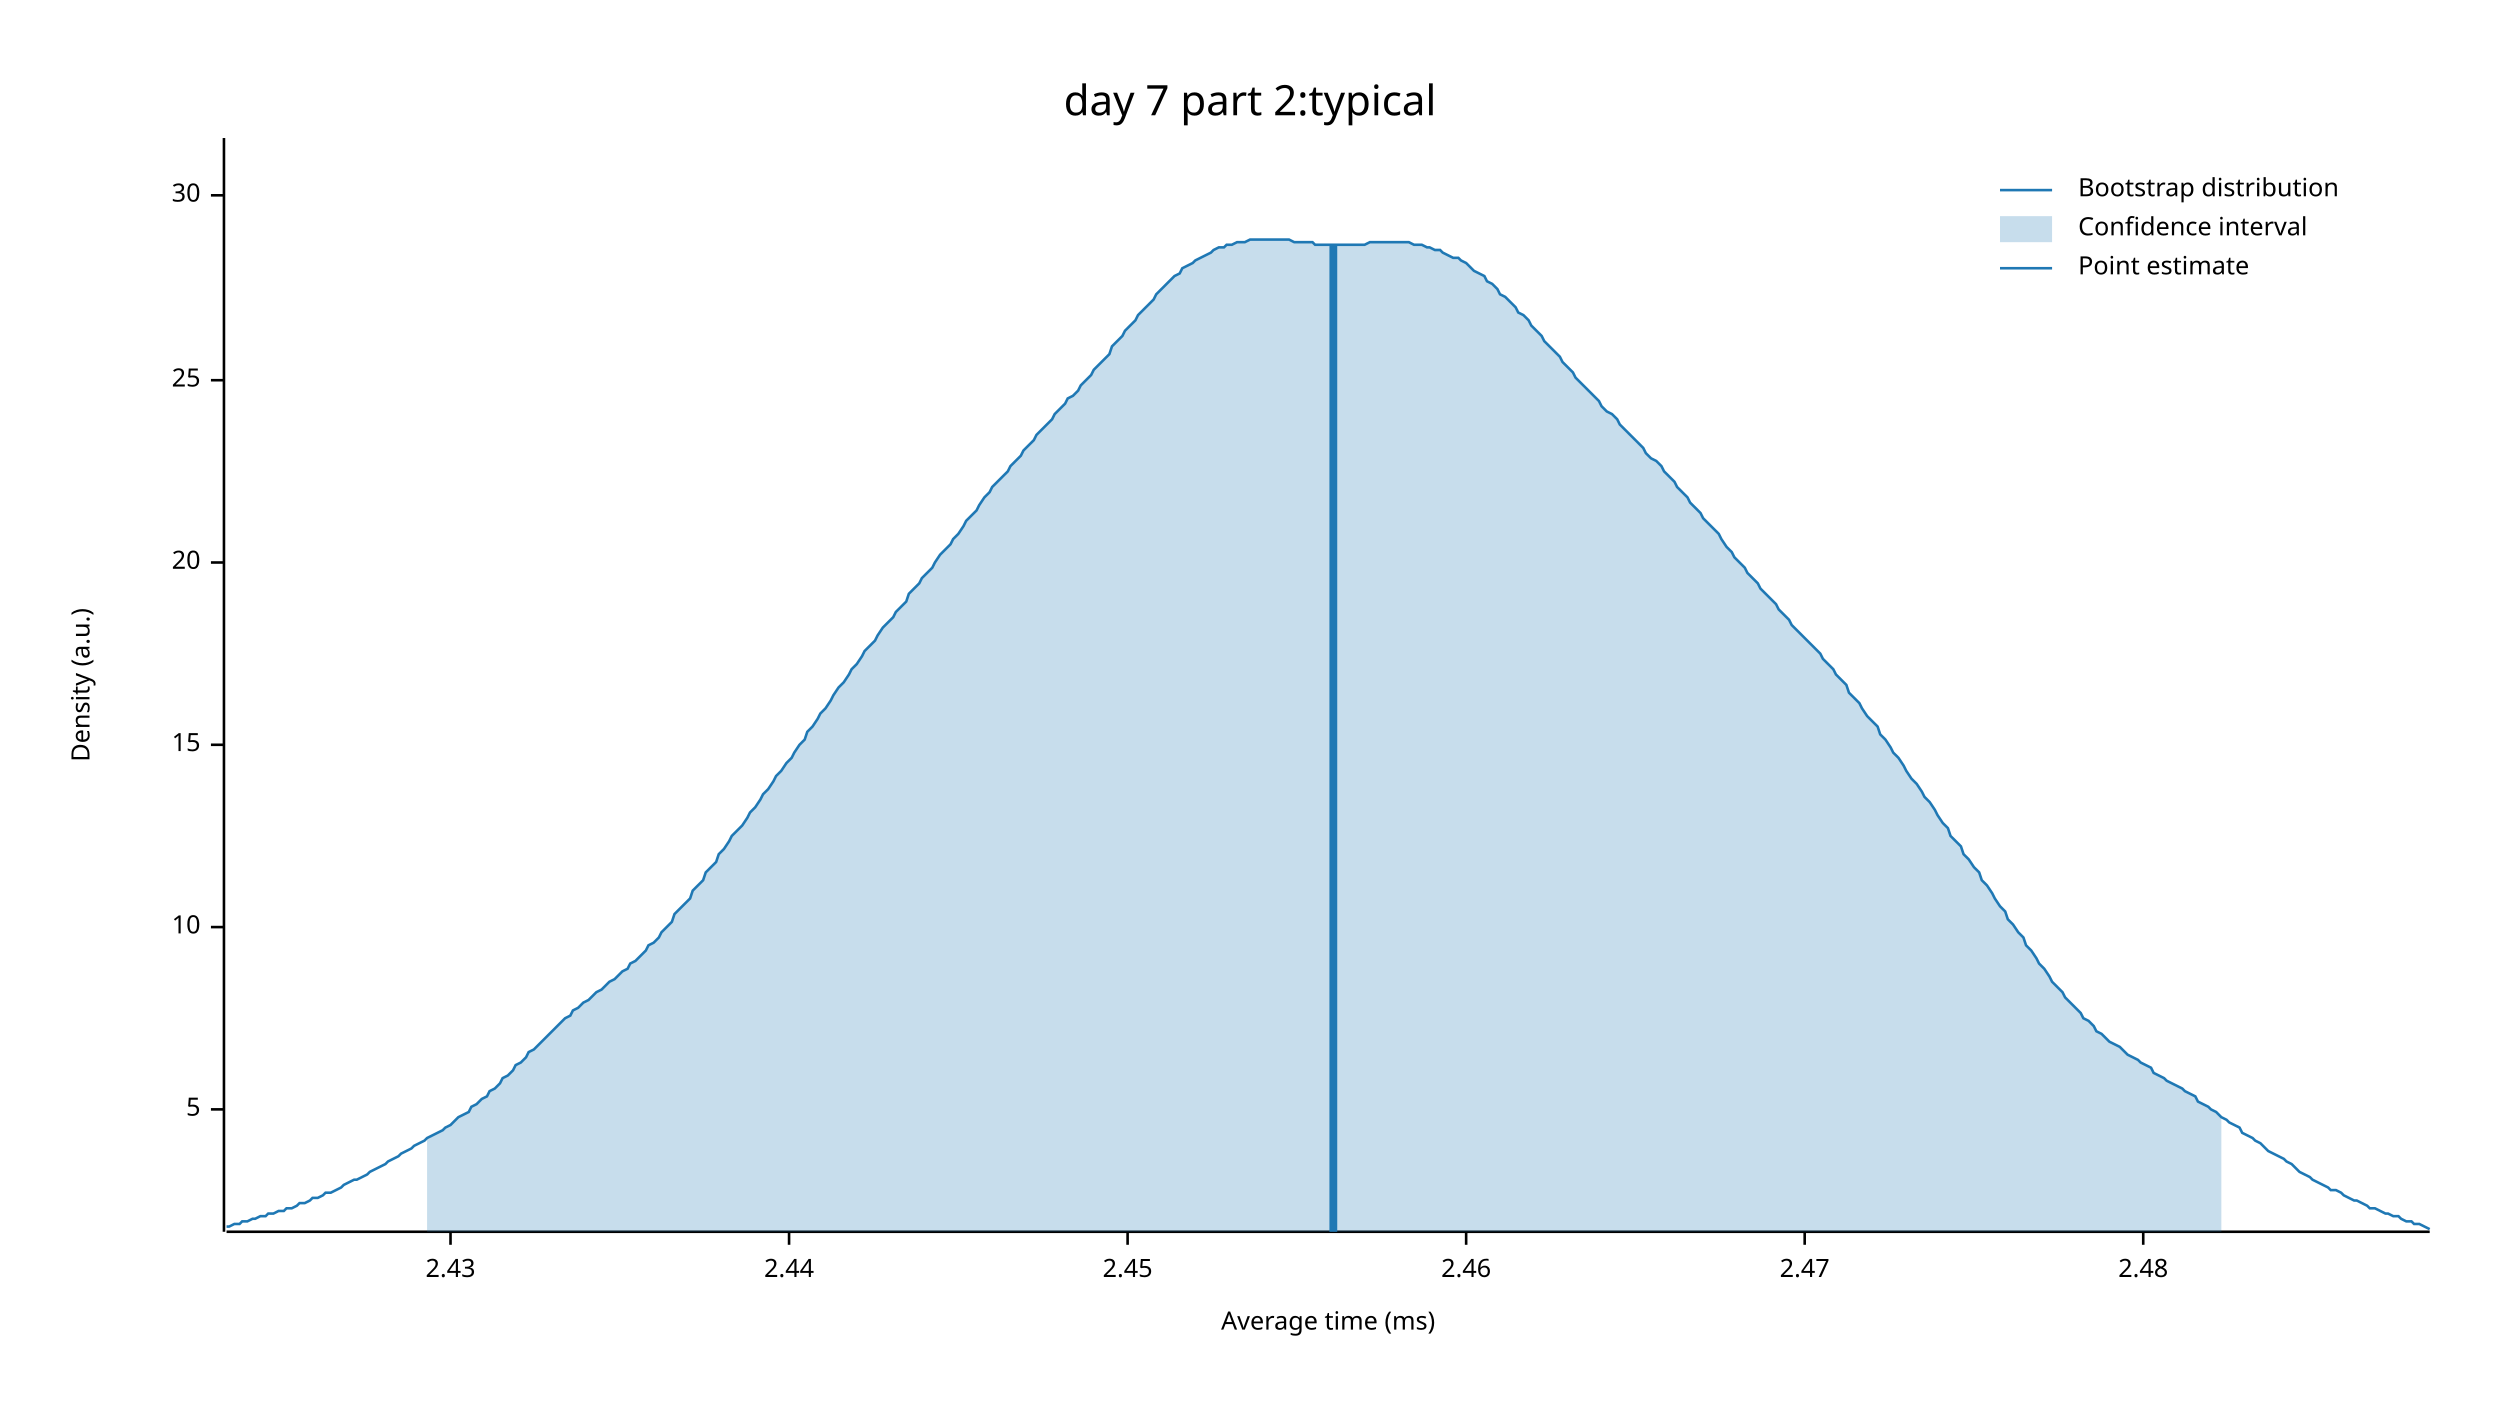
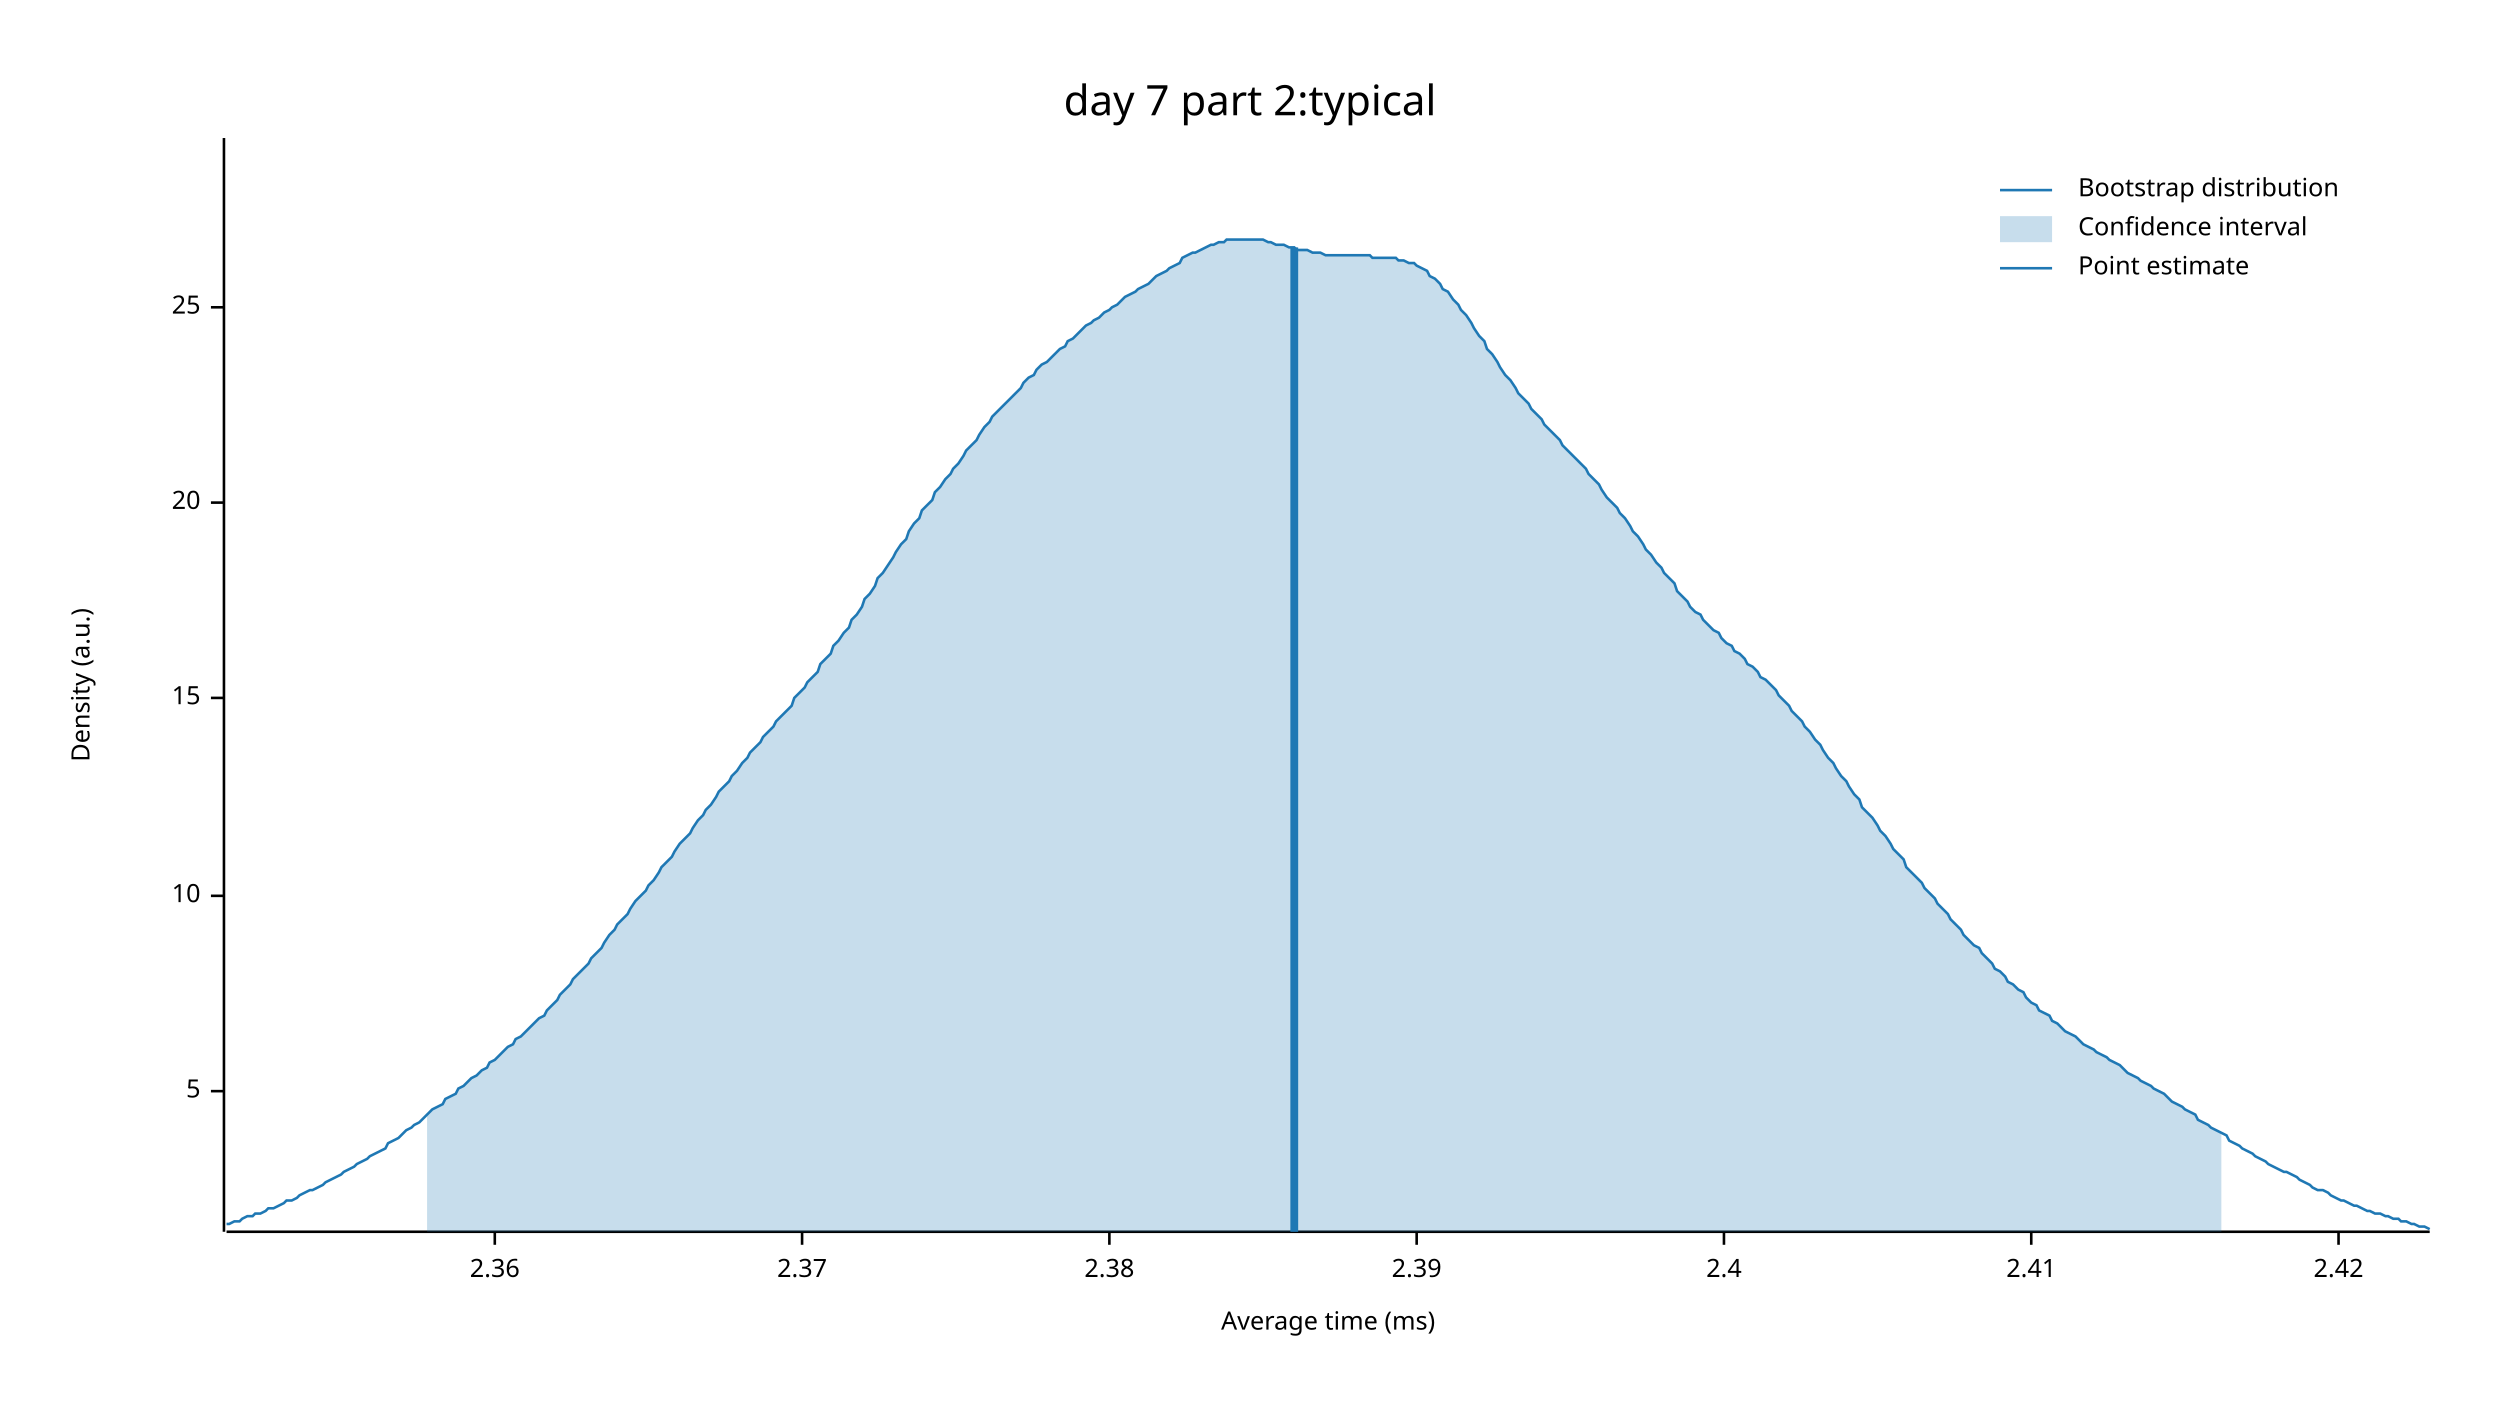
<svg xmlns="http://www.w3.org/2000/svg" width="960" height="540" viewBox="0 0 960 540">
  <text x="480" y="32" dy="0.76em" text-anchor="middle" font-family="sans-serif" font-size="16.129" opacity="1" fill="#000000">
day 7 part 2:typical
</text>
  <text x="27" y="263" dy="0.76em" text-anchor="middle" font-family="sans-serif" font-size="9.677" opacity="1" fill="#000000" transform="rotate(270, 27, 263)">
Density (a.u.)
</text>
  <text x="510" y="513" dy="-0.5ex" text-anchor="middle" font-family="sans-serif" font-size="9.677" opacity="1" fill="#000000">
Average time (ms)
</text>
  <polyline fill="none" opacity="1" stroke="#000000" stroke-width="1" points="86,53 86,473 " />
-   <text x="77" y="426" dy="0.5ex" text-anchor="end" font-family="sans-serif" font-size="9.677" opacity="1" fill="#000000">
+   <text x="77" y="419" dy="0.5ex" text-anchor="end" font-family="sans-serif" font-size="9.677" opacity="1" fill="#000000">
5
</text>
-   <polyline fill="none" opacity="1" stroke="#000000" stroke-width="1" points="81,426 86,426 " />
-   <text x="77" y="356" dy="0.5ex" text-anchor="end" font-family="sans-serif" font-size="9.677" opacity="1" fill="#000000">
+   <polyline fill="none" opacity="1" stroke="#000000" stroke-width="1" points="81,419 86,419 " />
+   <text x="77" y="344" dy="0.5ex" text-anchor="end" font-family="sans-serif" font-size="9.677" opacity="1" fill="#000000">
10
</text>
-   <polyline fill="none" opacity="1" stroke="#000000" stroke-width="1" points="81,356 86,356 " />
-   <text x="77" y="286" dy="0.5ex" text-anchor="end" font-family="sans-serif" font-size="9.677" opacity="1" fill="#000000">
+   <polyline fill="none" opacity="1" stroke="#000000" stroke-width="1" points="81,344 86,344 " />
+   <text x="77" y="268" dy="0.5ex" text-anchor="end" font-family="sans-serif" font-size="9.677" opacity="1" fill="#000000">
15
</text>
-   <polyline fill="none" opacity="1" stroke="#000000" stroke-width="1" points="81,286 86,286 " />
-   <text x="77" y="216" dy="0.5ex" text-anchor="end" font-family="sans-serif" font-size="9.677" opacity="1" fill="#000000">
+   <polyline fill="none" opacity="1" stroke="#000000" stroke-width="1" points="81,268 86,268 " />
+   <text x="77" y="193" dy="0.5ex" text-anchor="end" font-family="sans-serif" font-size="9.677" opacity="1" fill="#000000">
20
</text>
-   <polyline fill="none" opacity="1" stroke="#000000" stroke-width="1" points="81,216 86,216 " />
-   <text x="77" y="146" dy="0.5ex" text-anchor="end" font-family="sans-serif" font-size="9.677" opacity="1" fill="#000000">
+   <polyline fill="none" opacity="1" stroke="#000000" stroke-width="1" points="81,193 86,193 " />
+   <text x="77" y="118" dy="0.5ex" text-anchor="end" font-family="sans-serif" font-size="9.677" opacity="1" fill="#000000">
25
</text>
-   <polyline fill="none" opacity="1" stroke="#000000" stroke-width="1" points="81,146 86,146 " />
-   <text x="77" y="75" dy="0.5ex" text-anchor="end" font-family="sans-serif" font-size="9.677" opacity="1" fill="#000000">
- 30
+   <polyline fill="none" opacity="1" stroke="#000000" stroke-width="1" points="81,118 86,118 " />
+   <polyline fill="none" opacity="1" stroke="#000000" stroke-width="1" points="87,473 933,473 " />
+   <text x="190" y="483" dy="0.76em" text-anchor="middle" font-family="sans-serif" font-size="9.677" opacity="1" fill="#000000">
+ 2.36
</text>
-   <polyline fill="none" opacity="1" stroke="#000000" stroke-width="1" points="81,75 86,75 " />
-   <polyline fill="none" opacity="1" stroke="#000000" stroke-width="1" points="87,473 933,473 " />
-   <text x="173" y="483" dy="0.76em" text-anchor="middle" font-family="sans-serif" font-size="9.677" opacity="1" fill="#000000">
- 2.43
+   <polyline fill="none" opacity="1" stroke="#000000" stroke-width="1" points="190,473 190,478 " />
+   <text x="308" y="483" dy="0.76em" text-anchor="middle" font-family="sans-serif" font-size="9.677" opacity="1" fill="#000000">
+ 2.37
</text>
-   <polyline fill="none" opacity="1" stroke="#000000" stroke-width="1" points="173,473 173,478 " />
-   <text x="303" y="483" dy="0.76em" text-anchor="middle" font-family="sans-serif" font-size="9.677" opacity="1" fill="#000000">
- 2.44
+   <polyline fill="none" opacity="1" stroke="#000000" stroke-width="1" points="308,473 308,478 " />
+   <text x="426" y="483" dy="0.76em" text-anchor="middle" font-family="sans-serif" font-size="9.677" opacity="1" fill="#000000">
+ 2.38
</text>
-   <polyline fill="none" opacity="1" stroke="#000000" stroke-width="1" points="303,473 303,478 " />
-   <text x="433" y="483" dy="0.76em" text-anchor="middle" font-family="sans-serif" font-size="9.677" opacity="1" fill="#000000">
- 2.45
+   <polyline fill="none" opacity="1" stroke="#000000" stroke-width="1" points="426,473 426,478 " />
+   <text x="544" y="483" dy="0.76em" text-anchor="middle" font-family="sans-serif" font-size="9.677" opacity="1" fill="#000000">
+ 2.39
</text>
-   <polyline fill="none" opacity="1" stroke="#000000" stroke-width="1" points="433,473 433,478 " />
-   <text x="563" y="483" dy="0.76em" text-anchor="middle" font-family="sans-serif" font-size="9.677" opacity="1" fill="#000000">
- 2.46
+   <polyline fill="none" opacity="1" stroke="#000000" stroke-width="1" points="544,473 544,478 " />
+   <text x="662" y="483" dy="0.76em" text-anchor="middle" font-family="sans-serif" font-size="9.677" opacity="1" fill="#000000">
+ 2.4
</text>
-   <polyline fill="none" opacity="1" stroke="#000000" stroke-width="1" points="563,473 563,478 " />
-   <text x="693" y="483" dy="0.76em" text-anchor="middle" font-family="sans-serif" font-size="9.677" opacity="1" fill="#000000">
- 2.47
+   <polyline fill="none" opacity="1" stroke="#000000" stroke-width="1" points="662,473 662,478 " />
+   <text x="780" y="483" dy="0.76em" text-anchor="middle" font-family="sans-serif" font-size="9.677" opacity="1" fill="#000000">
+ 2.41
</text>
-   <polyline fill="none" opacity="1" stroke="#000000" stroke-width="1" points="693,473 693,478 " />
-   <text x="823" y="483" dy="0.76em" text-anchor="middle" font-family="sans-serif" font-size="9.677" opacity="1" fill="#000000">
- 2.48
+   <polyline fill="none" opacity="1" stroke="#000000" stroke-width="1" points="780,473 780,478 " />
+   <text x="898" y="483" dy="0.76em" text-anchor="middle" font-family="sans-serif" font-size="9.677" opacity="1" fill="#000000">
+ 2.42
</text>
-   <polyline fill="none" opacity="1" stroke="#000000" stroke-width="1" points="823,473 823,478 " />
-   <polyline fill="none" opacity="1" stroke="#1F78B4" stroke-width="1" points="87,471 88,471 90,470 92,470 93,469 95,469 97,468 98,468 100,467 102,467 103,466 105,466 107,465 109,465 110,464 112,464 114,463 115,462 117,462 119,461 120,460 122,460 124,459 125,458 127,458 129,457 131,456 132,455 134,454 136,453 137,453 139,452 141,451 142,450 144,449 146,448 148,447 149,446 151,445 153,444 154,443 156,442 158,441 159,440 161,439 163,438 164,437 166,436 168,435 170,434 171,433 173,432 175,430 176,429 178,428 180,427 181,425 183,424 185,422 187,421 188,419 190,418 192,416 193,414 195,413 197,411 198,409 200,408 202,406 203,404 205,403 207,401 209,399 210,398 212,396 214,394 215,393 217,391 219,390 220,388 222,387 224,385 226,384 227,383 229,381 231,380 232,379 234,377 236,376 237,375 239,373 241,372 242,370 244,369 246,367 248,365 249,363 251,362 253,360 254,358 256,356 258,354 259,351 261,349 263,347 265,345 266,342 268,340 270,338 271,335 273,333 275,331 276,328 278,326 280,323 281,321 283,319 285,317 287,314 288,312 290,310 292,307 293,305 295,303 297,300 298,298 300,296 302,293 304,291 305,289 307,286 309,284 310,281 312,279 314,276 315,274 317,272 319,269 320,267 322,264 324,262 326,259 327,257 329,255 331,252 332,250 334,248 336,246 337,244 339,241 341,239 343,237 344,235 346,233 348,231 349,228 351,226 353,224 354,222 356,220 358,218 359,216 361,213 363,211 365,209 366,207 368,205 370,202 371,200 373,198 375,196 376,194 378,191 380,189 381,187 383,185 385,183 387,181 388,179 390,177 392,175 393,173 395,171 397,169 398,167 400,165 402,163 404,161 405,159 407,157 409,155 410,153 412,152 414,150 415,148 417,146 419,144 420,142 422,140 424,138 426,136 427,133 429,131 431,129 432,127 434,125 436,123 437,121 439,119 441,117 443,115 444,113 446,111 448,109 449,108 451,106 453,105 454,103 456,102 458,101 459,100 461,99 463,98 465,97 466,96 468,95 470,95 471,94 473,94 475,93 476,93 478,93 480,92 482,92 483,92 485,92 487,92 488,92 490,92 492,92 493,92 495,92 497,93 498,93 500,93 502,93 504,93 505,94 507,94 509,94 510,94 512,94 514,94 515,94 517,94 519,94 521,94 522,94 524,94 526,93 527,93 529,93 531,93 532,93 534,93 536,93 537,93 539,93 541,93 543,94 544,94 546,94 548,95 549,95 551,96 553,96 554,97 556,98 558,99 560,99 561,100 563,101 565,103 566,104 568,105 570,106 571,108 573,109 575,111 576,113 578,114 580,116 582,118 583,120 585,121 587,123 588,125 590,127 592,129 593,131 595,133 597,135 599,137 600,139 602,141 604,143 605,145 607,147 609,149 610,150 612,152 614,154 615,156 617,158 619,159 621,161 622,163 624,165 626,167 627,168 629,170 631,172 632,174 634,176 636,177 638,179 639,181 641,183 643,185 644,187 646,189 648,191 649,193 651,195 653,197 654,199 656,201 658,203 660,205 661,207 663,210 665,212 666,214 668,216 670,218 671,220 673,222 675,224 676,226 678,228 680,230 682,232 683,234 685,236 687,238 688,240 690,242 692,244 693,245 695,247 697,249 699,251 700,253 702,255 704,257 705,259 707,261 709,263 710,266 712,268 714,270 715,272 717,275 719,277 721,279 722,282 724,284 726,287 727,289 729,291 731,294 732,296 734,299 736,301 738,304 739,306 741,308 743,311 744,313 746,316 748,318 749,321 751,323 753,325 754,328 756,330 758,333 760,335 761,338 763,340 765,343 766,345 768,348 770,350 771,353 773,355 775,358 777,360 778,363 780,365 782,368 783,370 785,372 787,375 788,377 790,379 792,381 793,383 795,385 797,387 799,389 800,391 802,392 804,394 805,396 807,397 809,399 810,400 812,401 814,402 816,404 817,405 819,406 821,407 822,408 824,409 826,410 827,412 829,413 831,414 832,415 834,416 836,417 838,418 839,419 841,420 843,421 844,423 846,424 848,425 849,426 851,427 853,429 855,430 856,431 858,432 860,433 861,435 863,436 865,437 866,438 868,439 870,441 871,442 873,443 875,444 877,445 878,446 880,447 882,449 883,450 885,451 887,452 888,453 890,454 892,455 894,456 895,457 897,457 899,458 900,459 902,460 904,461 905,461 907,462 909,463 910,464 912,464 914,465 916,466 917,466 919,467 921,467 922,468 924,469 926,469 927,470 929,470 931,471 933,472 " />
-   <polygon opacity="0.25" fill="#1F78B4" points="164,437 166,436 168,435 170,434 171,433 173,432 175,430 176,429 178,428 180,427 181,425 183,424 185,422 187,421 188,419 190,418 192,416 193,414 195,413 197,411 198,409 200,408 202,406 203,404 205,403 207,401 209,399 210,398 212,396 214,394 215,393 217,391 219,390 220,388 222,387 224,385 226,384 227,383 229,381 231,380 232,379 234,377 236,376 237,375 239,373 241,372 242,370 244,369 246,367 248,365 249,363 251,362 253,360 254,358 256,356 258,354 259,351 261,349 263,347 265,345 266,342 268,340 270,338 271,335 273,333 275,331 276,328 278,326 280,323 281,321 283,319 285,317 287,314 288,312 290,310 292,307 293,305 295,303 297,300 298,298 300,296 302,293 304,291 305,289 307,286 309,284 310,281 312,279 314,276 315,274 317,272 319,269 320,267 322,264 324,262 326,259 327,257 329,255 331,252 332,250 334,248 336,246 337,244 339,241 341,239 343,237 344,235 346,233 348,231 349,228 351,226 353,224 354,222 356,220 358,218 359,216 361,213 363,211 365,209 366,207 368,205 370,202 371,200 373,198 375,196 376,194 378,191 380,189 381,187 383,185 385,183 387,181 388,179 390,177 392,175 393,173 395,171 397,169 398,167 400,165 402,163 404,161 405,159 407,157 409,155 410,153 412,152 414,150 415,148 417,146 419,144 420,142 422,140 424,138 426,136 427,133 429,131 431,129 432,127 434,125 436,123 437,121 439,119 441,117 443,115 444,113 446,111 448,109 449,108 451,106 453,105 454,103 456,102 458,101 459,100 461,99 463,98 465,97 466,96 468,95 470,95 471,94 473,94 475,93 476,93 478,93 480,92 482,92 483,92 485,92 487,92 488,92 490,92 492,92 493,92 495,92 497,93 498,93 500,93 502,93 504,93 505,94 507,94 509,94 510,94 512,94 514,94 515,94 517,94 519,94 521,94 522,94 524,94 526,93 527,93 529,93 531,93 532,93 534,93 536,93 537,93 539,93 541,93 543,94 544,94 546,94 548,95 549,95 551,96 553,96 554,97 556,98 558,99 560,99 561,100 563,101 565,103 566,104 568,105 570,106 571,108 573,109 575,111 576,113 578,114 580,116 582,118 583,120 585,121 587,123 588,125 590,127 592,129 593,131 595,133 597,135 599,137 600,139 602,141 604,143 605,145 607,147 609,149 610,150 612,152 614,154 615,156 617,158 619,159 621,161 622,163 624,165 626,167 627,168 629,170 631,172 632,174 634,176 636,177 638,179 639,181 641,183 643,185 644,187 646,189 648,191 649,193 651,195 653,197 654,199 656,201 658,203 660,205 661,207 663,210 665,212 666,214 668,216 670,218 671,220 673,222 675,224 676,226 678,228 680,230 682,232 683,234 685,236 687,238 688,240 690,242 692,244 693,245 695,247 697,249 699,251 700,253 702,255 704,257 705,259 707,261 709,263 710,266 712,268 714,270 715,272 717,275 719,277 721,279 722,282 724,284 726,287 727,289 729,291 731,294 732,296 734,299 736,301 738,304 739,306 741,308 743,311 744,313 746,316 748,318 749,321 751,323 753,325 754,328 756,330 758,333 760,335 761,338 763,340 765,343 766,345 768,348 770,350 771,353 773,355 775,358 777,360 778,363 780,365 782,368 783,370 785,372 787,375 788,377 790,379 792,381 793,383 795,385 797,387 799,389 800,391 802,392 804,394 805,396 807,397 809,399 810,400 812,401 814,402 816,404 817,405 819,406 821,407 822,408 824,409 826,410 827,412 829,413 831,414 832,415 834,416 836,417 838,418 839,419 841,420 843,421 844,423 846,424 848,425 849,426 851,427 853,429 853,473 164,473 " />
-   <polyline fill="none" opacity="1" stroke="#1F78B4" stroke-width="3" points="512,473 512,94 " />
+   <polyline fill="none" opacity="1" stroke="#000000" stroke-width="1" points="898,473 898,478 " />
+   <polyline fill="none" opacity="1" stroke="#1F78B4" stroke-width="1" points="87,470 88,470 90,469 92,469 93,468 95,467 97,467 98,466 100,466 102,465 103,464 105,464 107,463 109,462 110,461 112,461 114,460 115,459 117,458 119,457 120,457 122,456 124,455 125,454 127,453 129,452 131,451 132,450 134,449 136,448 137,447 139,446 141,445 142,444 144,443 146,442 148,441 149,439 151,438 153,437 154,436 156,434 158,433 159,432 161,431 163,429 164,428 166,426 168,425 170,424 171,422 173,421 175,420 176,418 178,417 180,415 181,414 183,413 185,411 187,410 188,408 190,407 192,405 193,404 195,402 197,401 198,399 200,398 202,396 203,395 205,393 207,391 209,390 210,388 212,386 214,384 215,382 217,380 219,378 220,376 222,374 224,372 226,370 227,368 229,366 231,364 232,362 234,359 236,357 237,355 239,353 241,351 242,349 244,346 246,344 248,342 249,340 251,338 253,335 254,333 256,331 258,329 259,327 261,324 263,322 265,320 266,318 268,315 270,313 271,311 273,309 275,306 276,304 278,302 280,300 281,298 283,296 285,293 287,291 288,289 290,287 292,285 293,283 295,281 297,279 298,277 300,275 302,273 304,271 305,268 307,266 309,264 310,262 312,260 314,258 315,255 317,253 319,251 320,248 322,246 324,243 326,241 327,238 329,236 331,233 332,230 334,228 336,225 337,222 339,220 341,217 343,214 344,212 346,209 348,207 349,204 351,201 353,199 354,196 356,194 358,192 359,189 361,187 363,184 365,182 366,180 368,178 370,175 371,173 373,171 375,169 376,167 378,164 380,162 381,160 383,158 385,156 387,154 388,153 390,151 392,149 393,147 395,145 397,144 398,142 400,140 402,139 404,137 405,136 407,134 409,133 410,131 412,130 414,128 415,127 417,125 419,124 420,123 422,122 424,120 426,119 427,118 429,117 431,115 432,114 434,113 436,112 437,111 439,110 441,109 443,107 444,106 446,105 448,104 449,103 451,102 453,101 454,99 456,98 458,97 459,97 461,96 463,95 465,94 466,94 468,93 470,93 471,92 473,92 475,92 476,92 478,92 480,92 482,92 483,92 485,92 487,93 488,93 490,94 492,94 493,94 495,95 497,95 498,96 500,96 502,96 504,97 505,97 507,97 509,98 510,98 512,98 514,98 515,98 517,98 519,98 521,98 522,98 524,98 526,98 527,99 529,99 531,99 532,99 534,99 536,99 537,100 539,100 541,101 543,101 544,102 546,103 548,104 549,106 551,107 553,109 554,111 556,112 558,115 560,117 561,119 563,121 565,124 566,126 568,129 570,131 571,134 573,136 575,139 576,141 578,144 580,146 582,149 583,151 585,153 587,155 588,157 590,159 592,161 593,163 595,165 597,167 599,169 600,171 602,173 604,175 605,176 607,178 609,180 610,182 612,184 614,186 615,188 617,191 619,193 621,195 622,197 624,199 626,202 627,204 629,206 631,209 632,211 634,213 636,216 638,218 639,220 641,222 643,224 644,227 646,229 648,231 649,233 651,235 653,236 654,238 656,240 658,242 660,243 661,245 663,247 665,248 666,250 668,251 670,253 671,255 673,256 675,258 676,260 678,261 680,263 682,265 683,267 685,269 687,271 688,273 690,275 692,277 693,279 695,281 697,284 699,286 700,288 702,291 704,293 705,295 707,298 709,300 710,302 712,305 714,307 715,310 717,312 719,314 721,317 722,319 724,321 726,324 727,326 729,328 731,330 732,333 734,335 736,337 738,339 739,341 741,343 743,345 744,347 746,349 748,351 749,353 751,355 753,357 754,359 756,361 758,363 760,364 761,366 763,368 765,370 766,372 768,373 770,375 771,377 773,378 775,380 777,381 778,383 780,385 782,386 783,388 785,389 787,390 788,392 790,393 792,395 793,396 795,397 797,398 799,400 800,401 802,402 804,403 805,404 807,405 809,406 810,407 812,408 814,409 816,411 817,412 819,413 821,414 822,415 824,416 826,417 827,418 829,419 831,420 832,421 834,423 836,424 838,425 839,426 841,427 843,428 844,430 846,431 848,432 849,433 851,434 853,435 855,436 856,438 858,439 860,440 861,441 863,442 865,443 866,444 868,445 870,446 871,447 873,448 875,449 877,450 878,450 880,451 882,452 883,453 885,454 887,455 888,456 890,457 892,457 894,458 895,459 897,460 899,461 900,461 902,462 904,463 905,463 907,464 909,465 910,465 912,466 914,466 916,467 917,467 919,468 921,468 922,469 924,469 926,470 927,470 929,471 931,471 933,472 " />
+   <polygon opacity="0.25" fill="#1F78B4" points="164,428 166,426 168,425 170,424 171,422 173,421 175,420 176,418 178,417 180,415 181,414 183,413 185,411 187,410 188,408 190,407 192,405 193,404 195,402 197,401 198,399 200,398 202,396 203,395 205,393 207,391 209,390 210,388 212,386 214,384 215,382 217,380 219,378 220,376 222,374 224,372 226,370 227,368 229,366 231,364 232,362 234,359 236,357 237,355 239,353 241,351 242,349 244,346 246,344 248,342 249,340 251,338 253,335 254,333 256,331 258,329 259,327 261,324 263,322 265,320 266,318 268,315 270,313 271,311 273,309 275,306 276,304 278,302 280,300 281,298 283,296 285,293 287,291 288,289 290,287 292,285 293,283 295,281 297,279 298,277 300,275 302,273 304,271 305,268 307,266 309,264 310,262 312,260 314,258 315,255 317,253 319,251 320,248 322,246 324,243 326,241 327,238 329,236 331,233 332,230 334,228 336,225 337,222 339,220 341,217 343,214 344,212 346,209 348,207 349,204 351,201 353,199 354,196 356,194 358,192 359,189 361,187 363,184 365,182 366,180 368,178 370,175 371,173 373,171 375,169 376,167 378,164 380,162 381,160 383,158 385,156 387,154 388,153 390,151 392,149 393,147 395,145 397,144 398,142 400,140 402,139 404,137 405,136 407,134 409,133 410,131 412,130 414,128 415,127 417,125 419,124 420,123 422,122 424,120 426,119 427,118 429,117 431,115 432,114 434,113 436,112 437,111 439,110 441,109 443,107 444,106 446,105 448,104 449,103 451,102 453,101 454,99 456,98 458,97 459,97 461,96 463,95 465,94 466,94 468,93 470,93 471,92 473,92 475,92 476,92 478,92 480,92 482,92 483,92 485,92 487,93 488,93 490,94 492,94 493,94 495,95 497,95 498,96 500,96 502,96 504,97 505,97 507,97 509,98 510,98 512,98 514,98 515,98 517,98 519,98 521,98 522,98 524,98 526,98 527,99 529,99 531,99 532,99 534,99 536,99 537,100 539,100 541,101 543,101 544,102 546,103 548,104 549,106 551,107 553,109 554,111 556,112 558,115 560,117 561,119 563,121 565,124 566,126 568,129 570,131 571,134 573,136 575,139 576,141 578,144 580,146 582,149 583,151 585,153 587,155 588,157 590,159 592,161 593,163 595,165 597,167 599,169 600,171 602,173 604,175 605,176 607,178 609,180 610,182 612,184 614,186 615,188 617,191 619,193 621,195 622,197 624,199 626,202 627,204 629,206 631,209 632,211 634,213 636,216 638,218 639,220 641,222 643,224 644,227 646,229 648,231 649,233 651,235 653,236 654,238 656,240 658,242 660,243 661,245 663,247 665,248 666,250 668,251 670,253 671,255 673,256 675,258 676,260 678,261 680,263 682,265 683,267 685,269 687,271 688,273 690,275 692,277 693,279 695,281 697,284 699,286 700,288 702,291 704,293 705,295 707,298 709,300 710,302 712,305 714,307 715,310 717,312 719,314 721,317 722,319 724,321 726,324 727,326 729,328 731,330 732,333 734,335 736,337 738,339 739,341 741,343 743,345 744,347 746,349 748,351 749,353 751,355 753,357 754,359 756,361 758,363 760,364 761,366 763,368 765,370 766,372 768,373 770,375 771,377 773,378 775,380 777,381 778,383 780,385 782,386 783,388 785,389 787,390 788,392 790,393 792,395 793,396 795,397 797,398 799,400 800,401 802,402 804,403 805,404 807,405 809,406 810,407 812,408 814,409 816,411 817,412 819,413 821,414 822,415 824,416 826,417 827,418 829,419 831,420 832,421 834,423 836,424 838,425 839,426 841,427 843,428 844,430 846,431 848,432 849,433 851,434 853,435 853,473 164,473 " />
+   <polyline fill="none" opacity="1" stroke="#1F78B4" stroke-width="3" points="497,473 497,95 " />
  <text x="798" y="68" dy="0.76em" text-anchor="start" font-family="sans-serif" font-size="9.677" opacity="1" fill="#000000">
Bootstrap distribution
</text>
  <text x="798" y="83" dy="0.76em" text-anchor="start" font-family="sans-serif" font-size="9.677" opacity="1" fill="#000000">
Confidence interval
</text>
  <text x="798" y="98" dy="0.76em" text-anchor="start" font-family="sans-serif" font-size="9.677" opacity="1" fill="#000000">
Point estimate
</text>
  <polyline fill="none" opacity="1" stroke="#1F78B4" stroke-width="1" points="768,73 788,73 " />
  <rect x="768" y="83" width="20" height="10" opacity="0.25" fill="#1F78B4" stroke="none" />
  <polyline fill="none" opacity="1" stroke="#1F78B4" stroke-width="1" points="768,103 788,103 " />
</svg>
